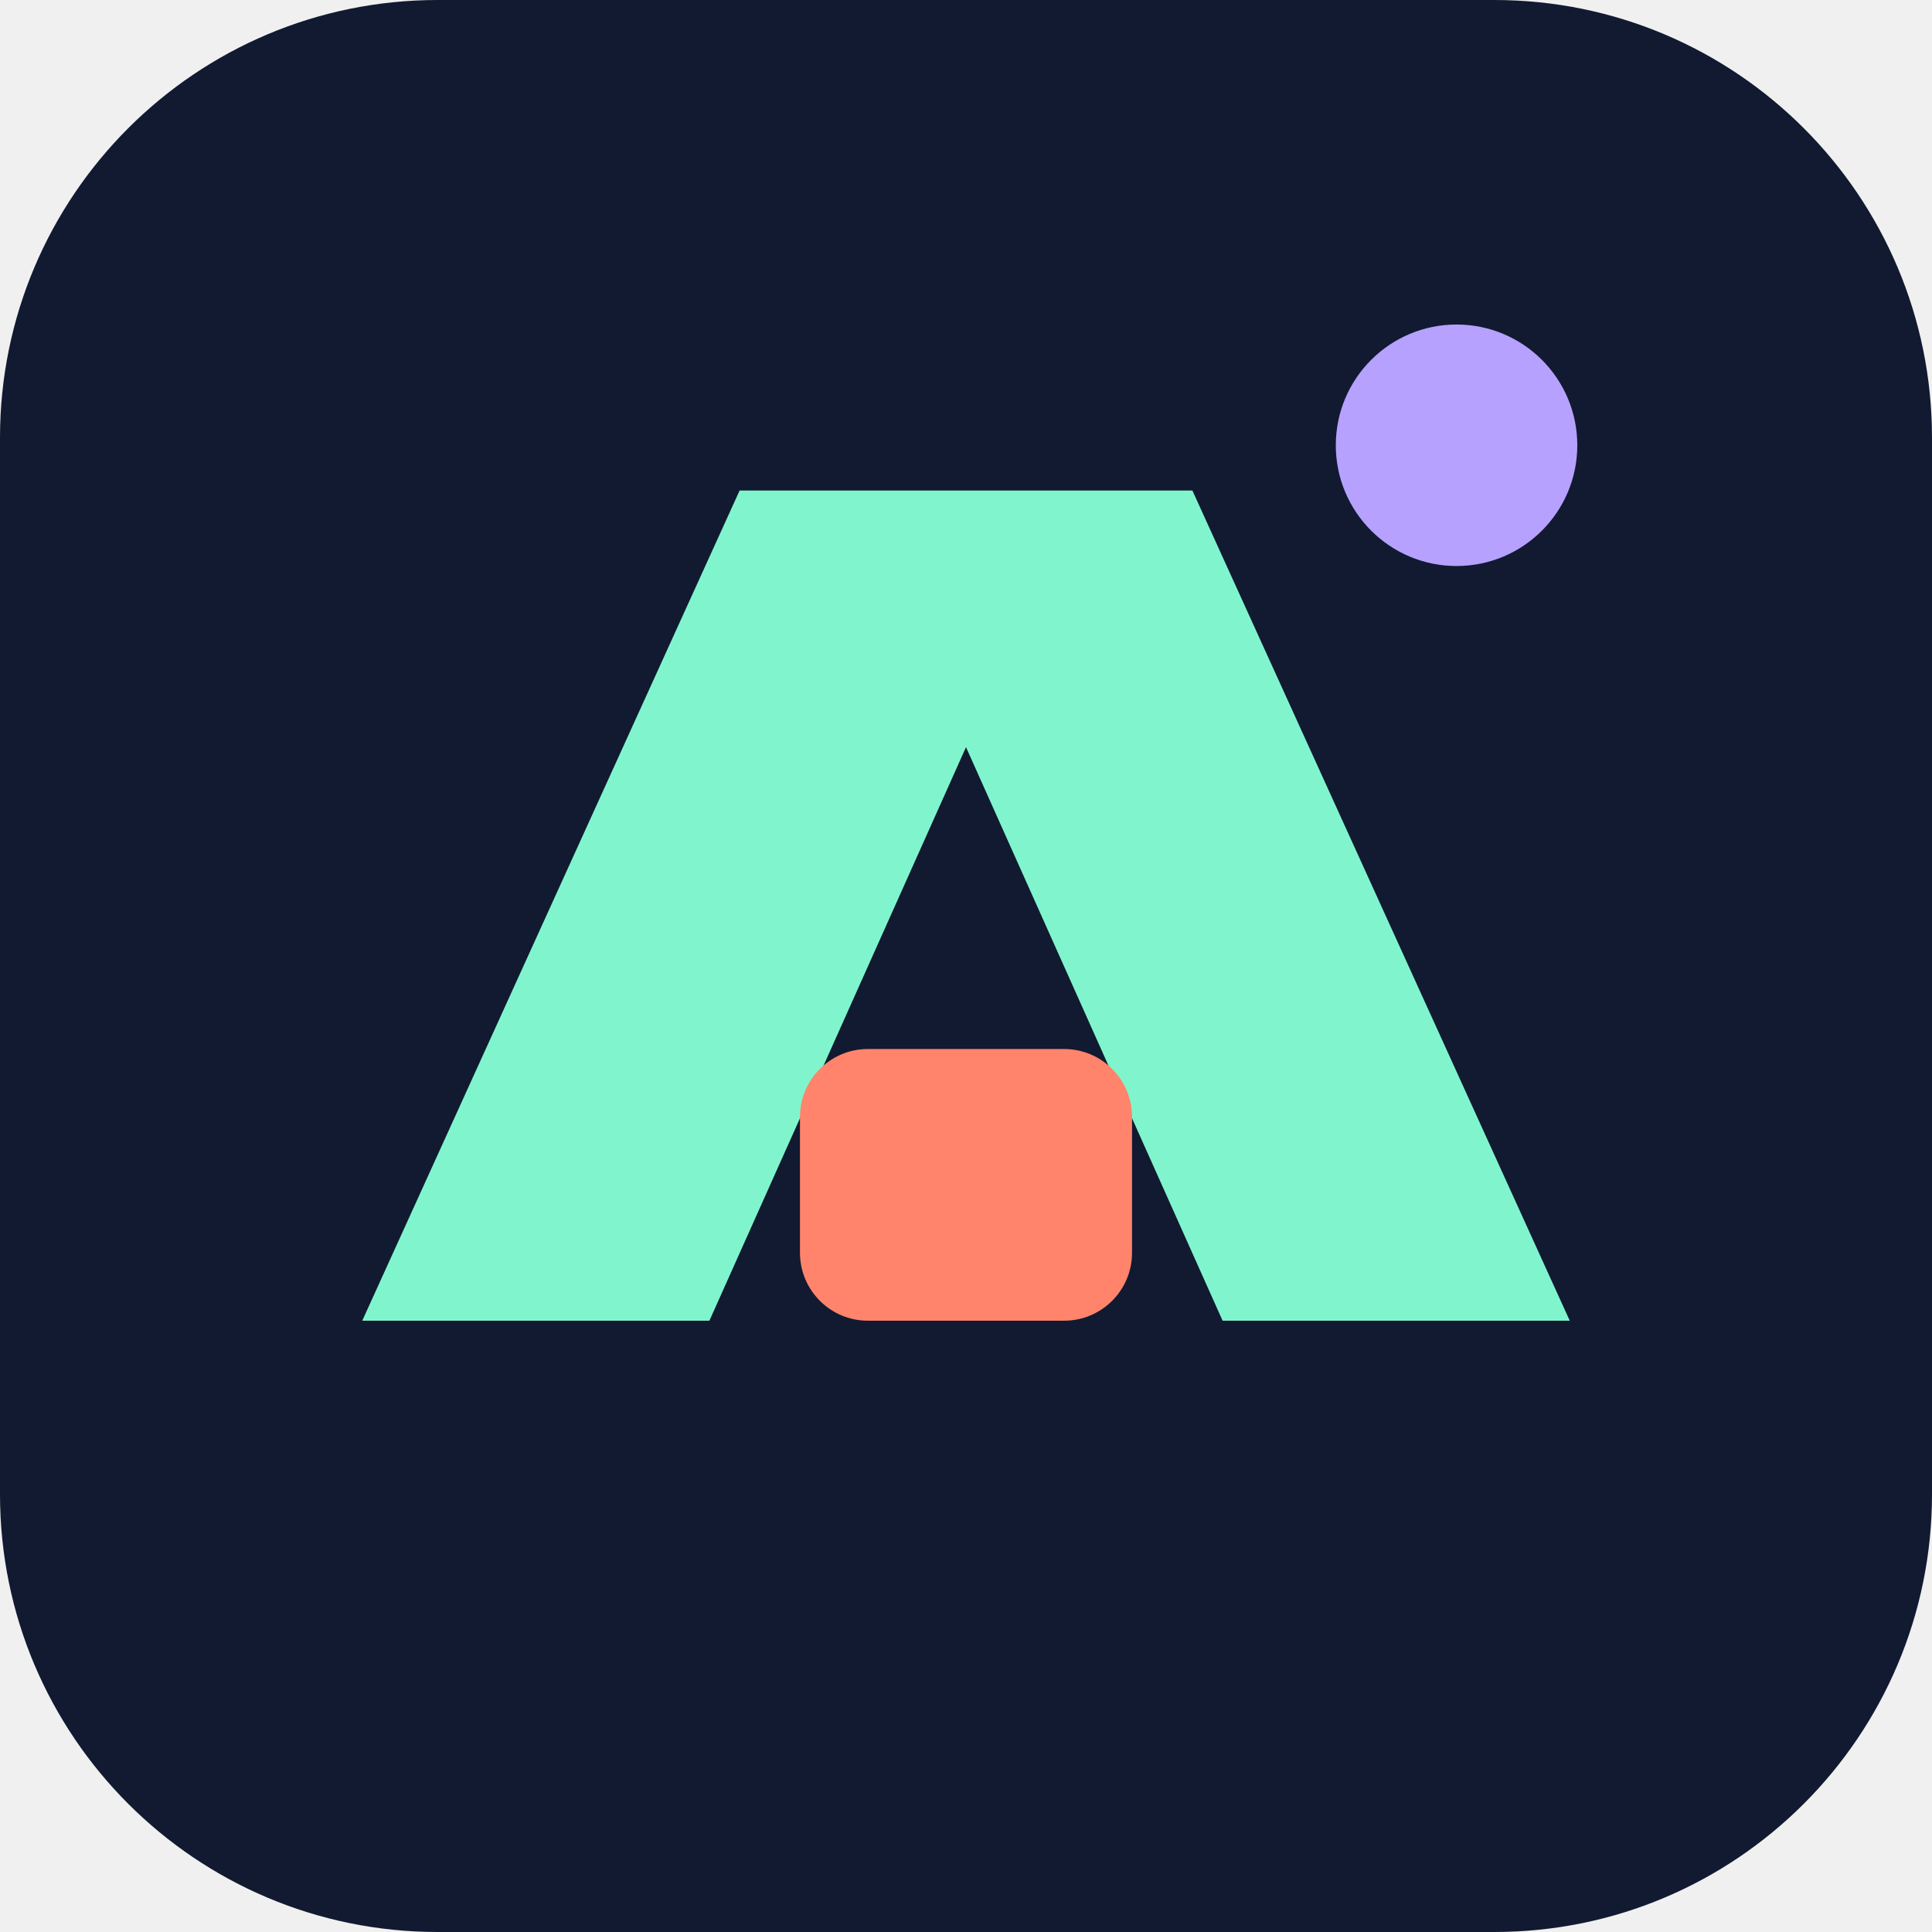
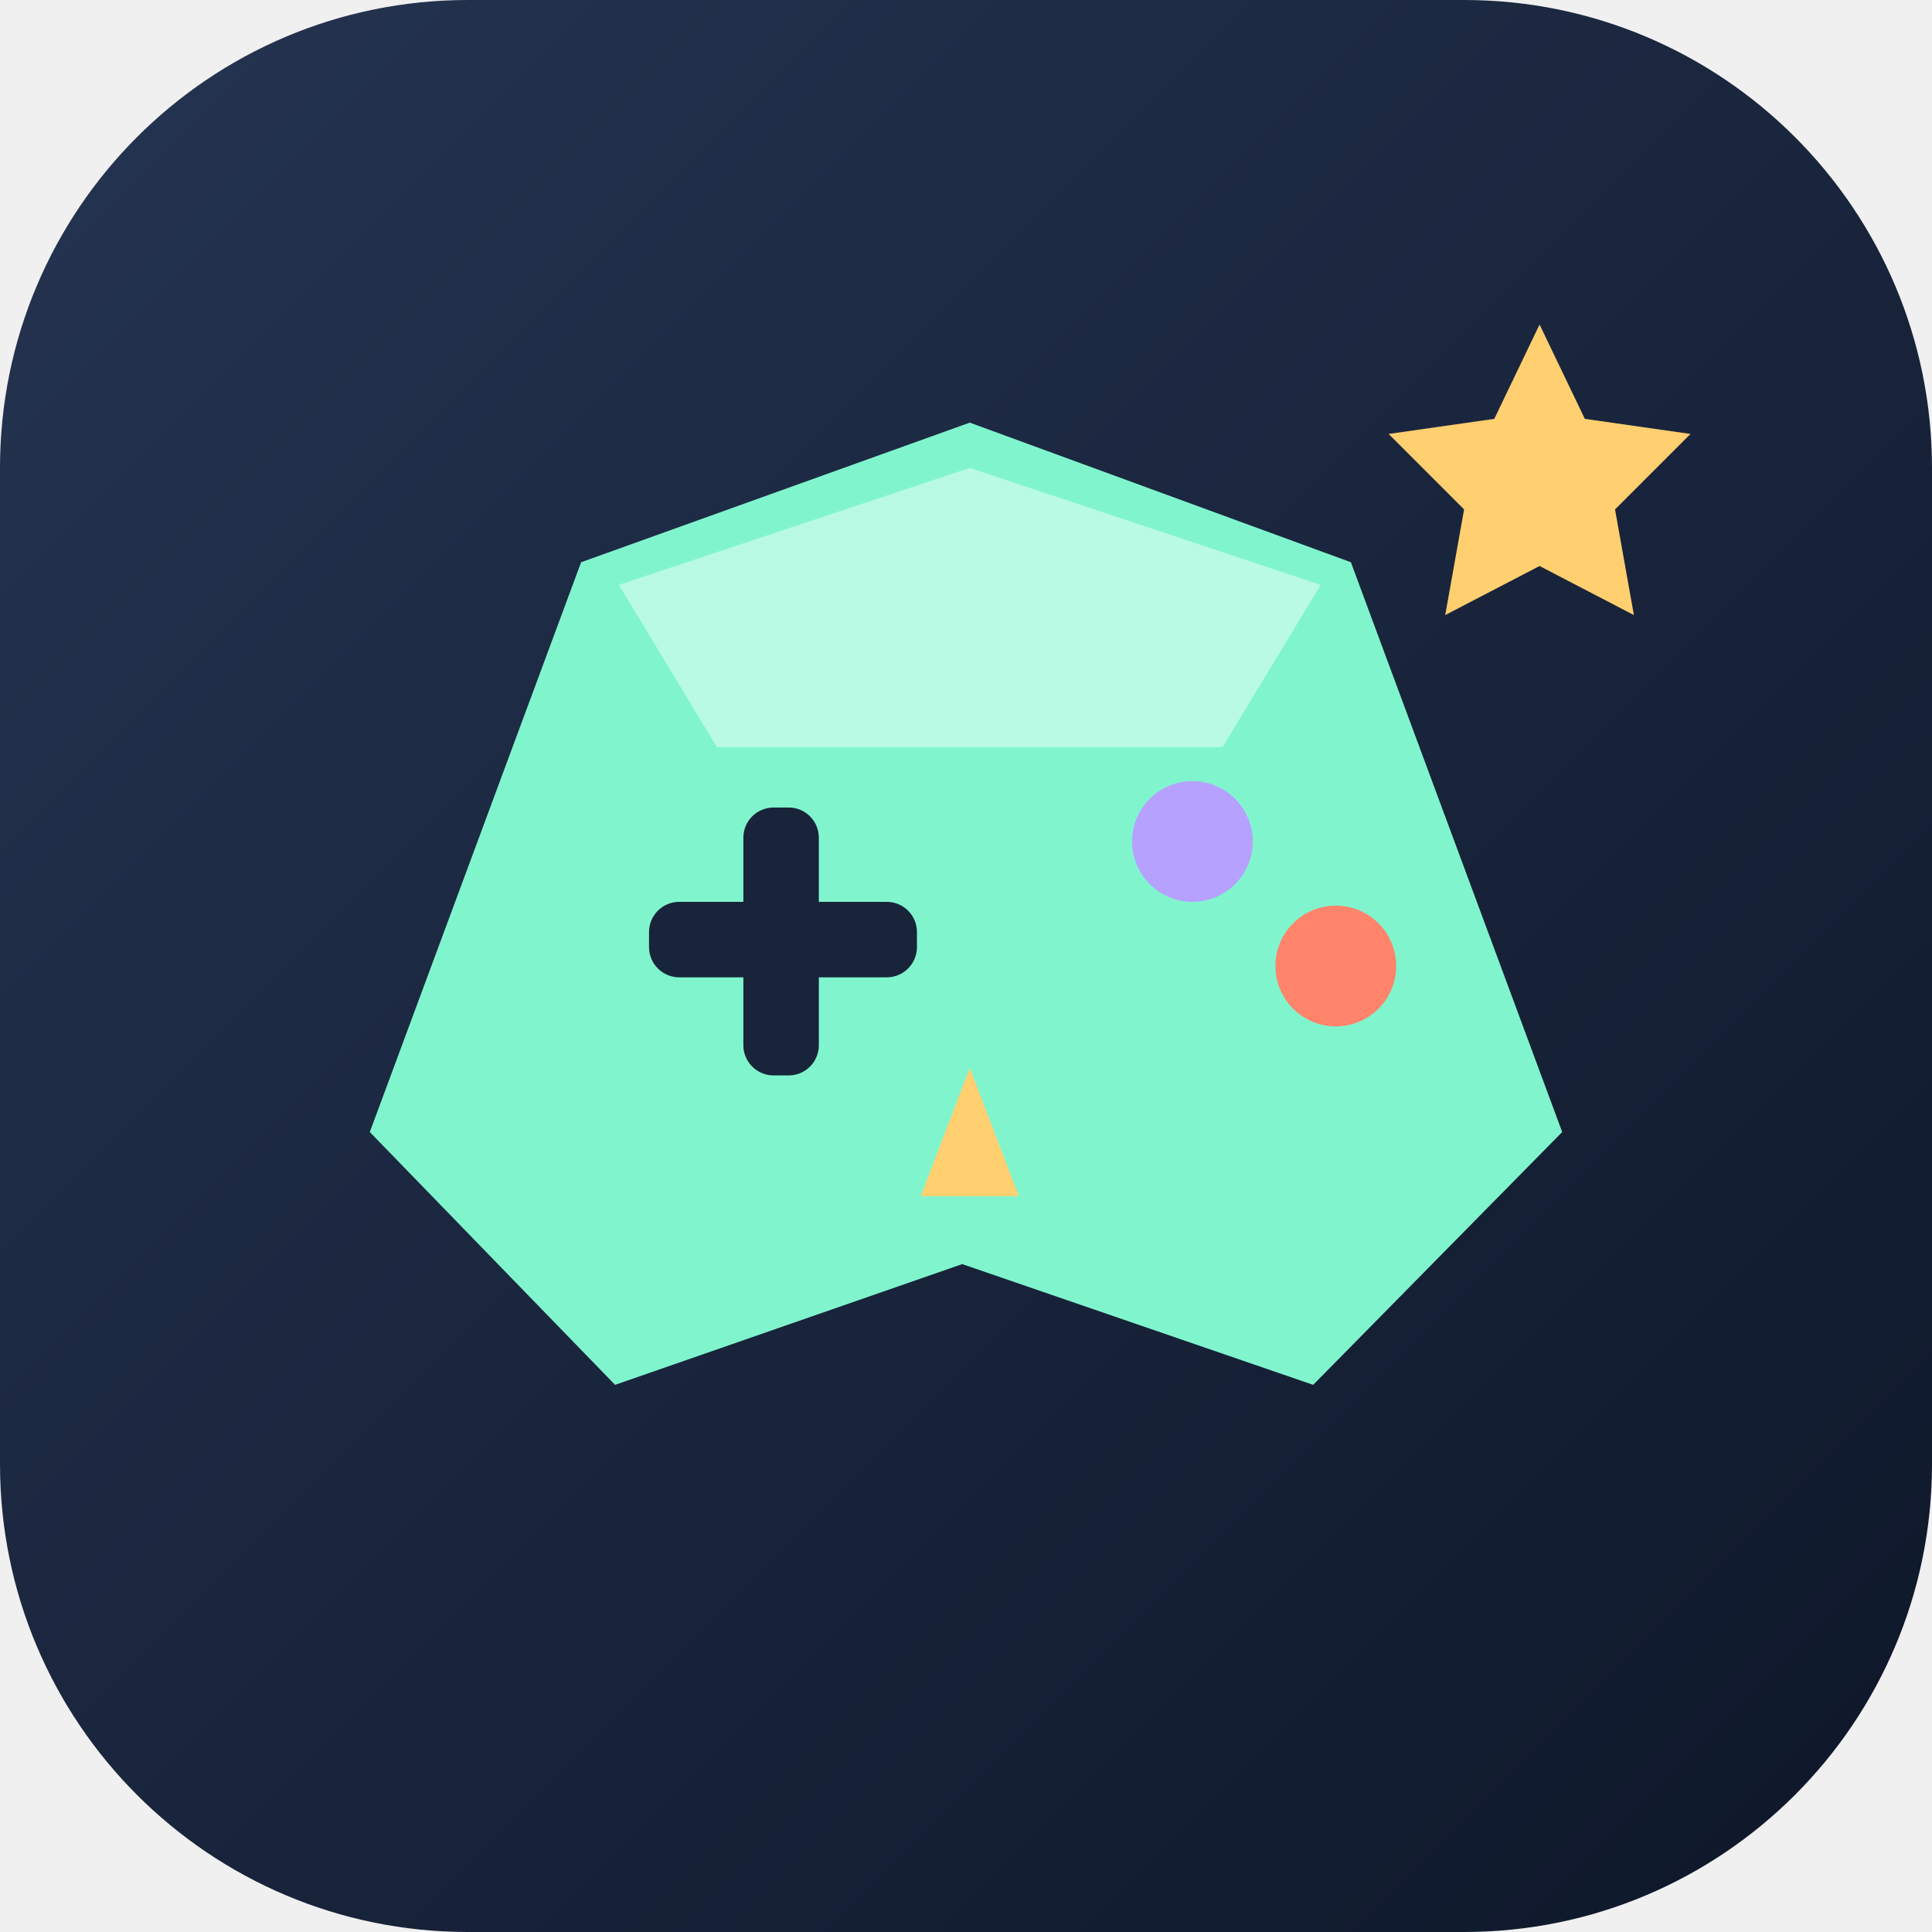
- <svg xmlns="http://www.w3.org/2000/svg" width="256" height="256" viewBox="0 0 256 256">
-   <rect width="256" height="256" rx="58" fill="#111a31" />
-   <path d="M48 175 98 65h60l50 110h-46l-34-76-34 76Z" fill="#80f5cd" />
-   <rect x="106" y="139" width="44" height="36" rx="9" fill="#ff846b" />
-   <circle cx="193" cy="59" r="16" fill="#b6a1ff" />
+ <svg xmlns="http://www.w3.org/2000/svg" width="512" height="512" viewBox="0 0 512 512">
+   <defs>
+     <linearGradient id="b" x2="1" y2="1">
+       <stop stop-color="#253451" />
+       <stop offset="1" stop-color="#0e1729" />
+     </linearGradient>
+   </defs>
+   <rect width="512" height="512" rx="124" fill="url(#b)" />
+   <path d="m98 300 56-151 103-37 101 37 56 151-66 67-93-32-92 32Z" fill="#80f5cd" />
+   <path d="m164 155 93-31 93 31-26 43H190Z" fill="#fff" opacity=".45" />
+   <rect x="172" y="239" width="71" height="20" rx="8" fill="#17243a" />
+   <rect x="197" y="214" width="20" height="71" rx="8" fill="#17243a" />
+   <circle cx="316" cy="223" r="16" fill="#b6a1ff" />
+   <circle cx="354" cy="256" r="16" fill="#ff846b" />
+   <path d="m244 317 13-34 13 34Z" fill="#ffcf70" />
+   <path d="m408 86 12 25 28 4-20 20 5 28-25-13-25 13 5-28-20-20 28-4Z" fill="#ffcf70" />
</svg>
